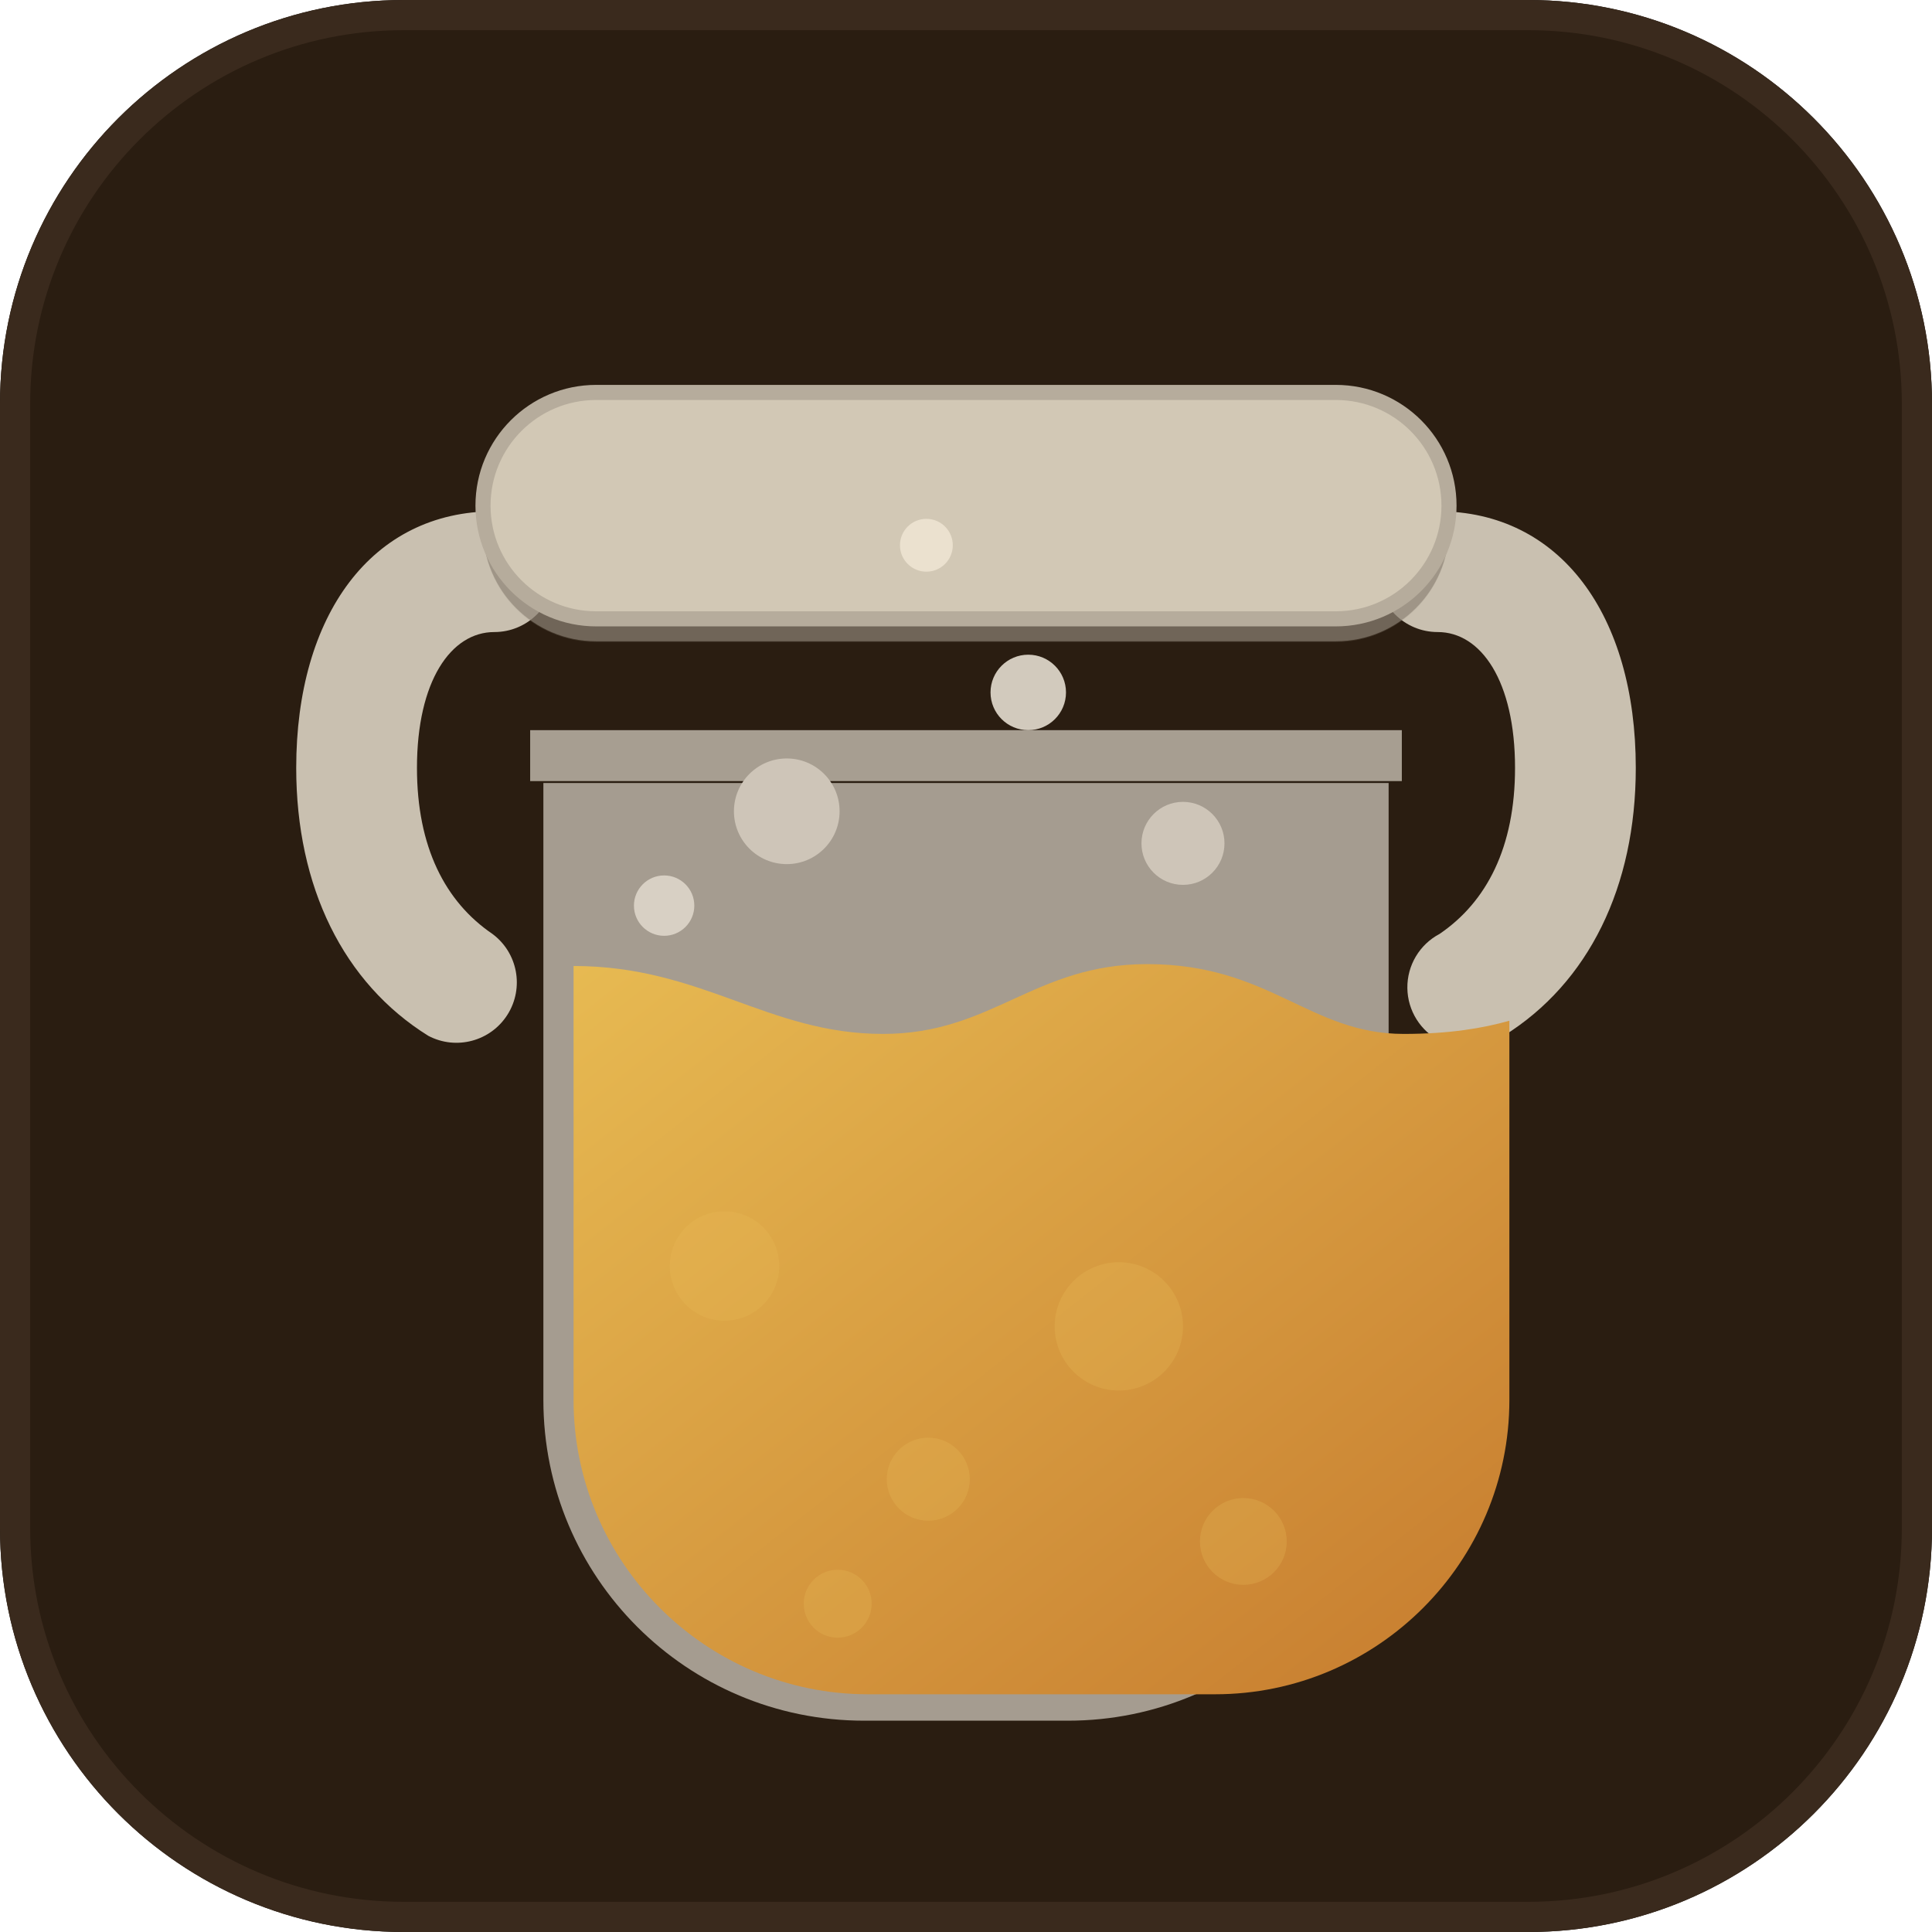
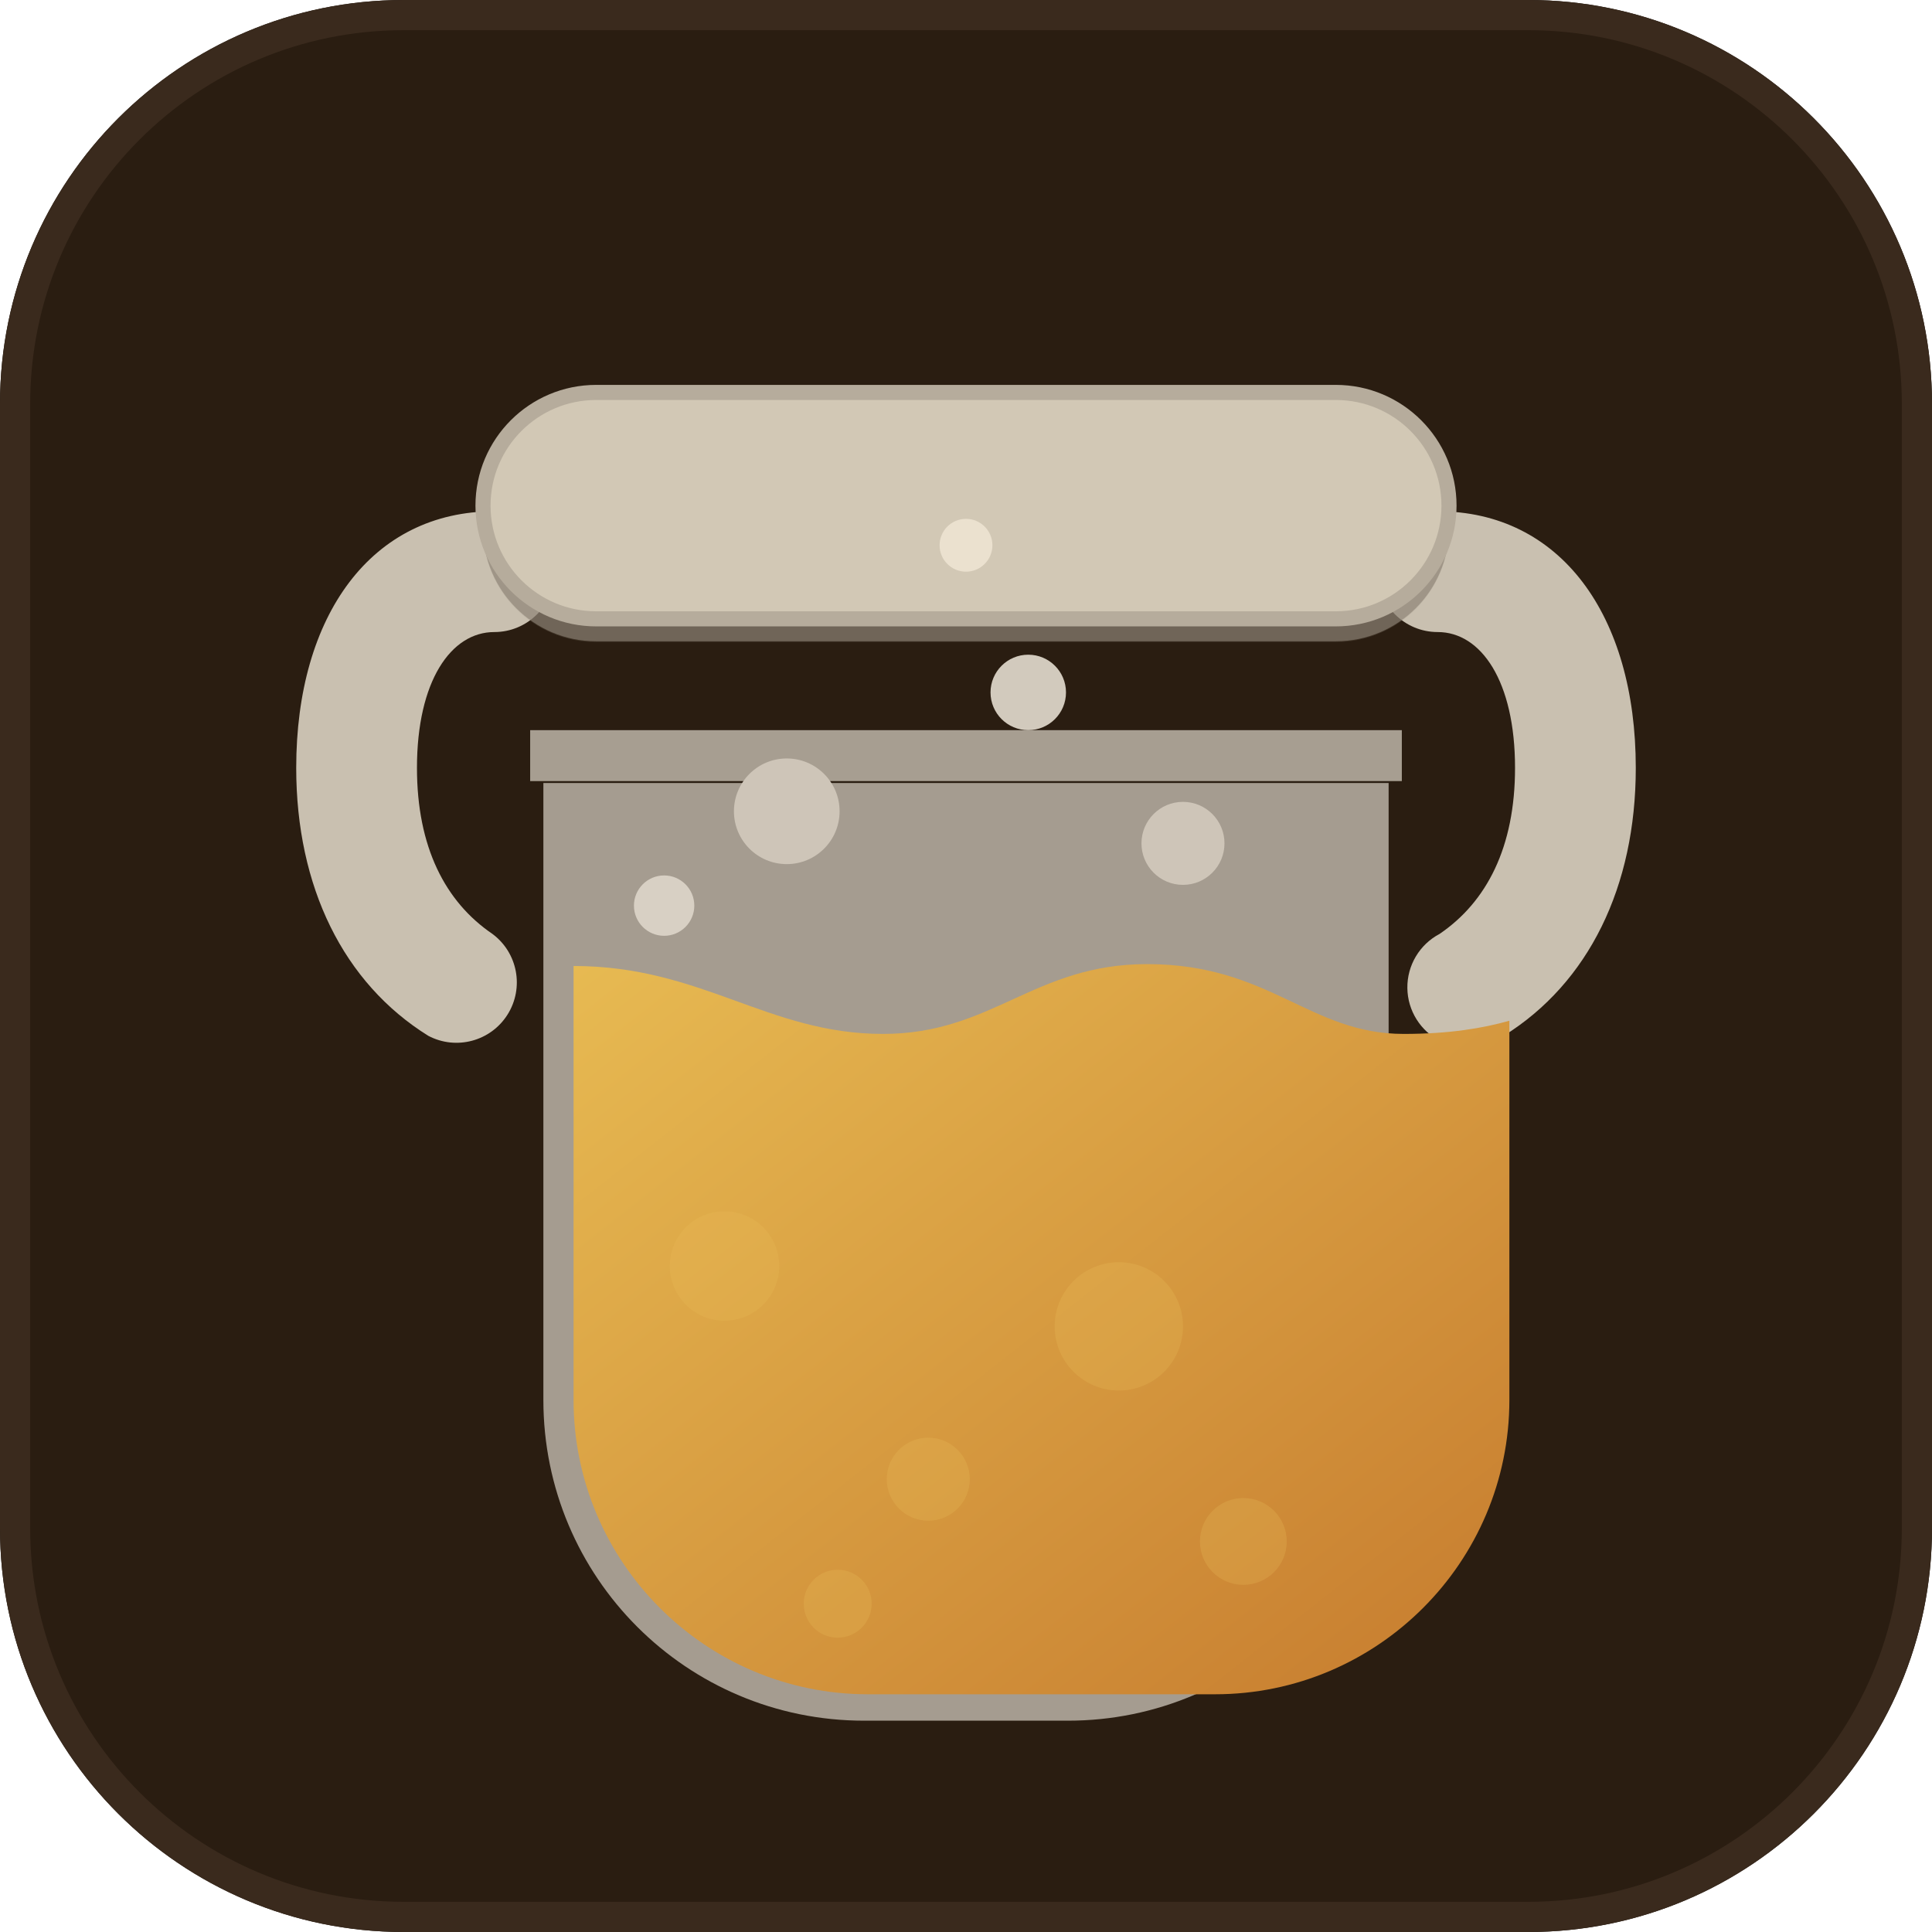
<svg xmlns="http://www.w3.org/2000/svg" viewBox="0 0 1024 1024">
  <defs>
    <linearGradient id="sdFaviconStarterGradient" x1="0" y1="0" x2="1" y2="1">
      <stop offset="0%" stop-color="#e7ba52" />
      <stop offset="100%" stop-color="#c67b2e" />
    </linearGradient>
    <filter id="sdFaviconLidShadow" x="-20%" y="-20%" width="140%" height="140%">
      <feDropShadow dx="0" dy="12" stdDeviation="0" flood-color="#8d8477" flood-opacity="0.7" />
    </filter>
  </defs>
  <rect width="1024" height="1024" rx="214" fill="#17100a" />
  <rect x="8" y="8" width="1008" height="1008" rx="206" fill="#2a1d11" stroke="#3a2a1d" stroke-width="16" />
  <path d="M262 271a32 32 0 0 1 0 64c-23 0-41 26-41 72 0 42 15 71 40 88a32 32 0 0 1-34 54c-45-28-70-79-70-142 0-81 40-136 105-136Z" fill="#c9c0b0" />
  <path d="M762 271c65 0 105 55 105 136 0 63-25 114-70 142a32 32 0 1 1-34-54c25-17 40-46 40-88 0-46-18-72-41-72a32 32 0 1 1 0-64Z" fill="#c9c0b0" />
  <g filter="url(#sdFaviconLidShadow)">
    <rect x="256" y="208" width="512" height="120" rx="60" fill="#d2c8b5" />
  </g>
  <rect x="256" y="208" width="512" height="120" rx="60" fill="none" stroke="#b6ac9c" stroke-width="8" />
-   <circle cx="491" cy="289" r="14" fill="#ebe1cf" />
+   <circle cx="512" cy="289" r="14" fill="#ebe1cf" />
  <rect x="281" y="387" width="462" height="27" fill="#a79e91" />
  <path d="M288 415h448v327c0 94-76 170-170 170H458c-94 0-170-76-170-170Z" fill="#a59c90" />
  <path d="M304 512c68 0 103 36 164 36 58 0 80-37 140-37 65 0 86 37 136 37 24 0 42-3 56-7v201c0 86-70 156-156 156H460c-86 0-156-70-156-156Z" fill="url(#sdFaviconStarterGradient)" />
  <circle cx="545" cy="367" r="20" fill="#d2cabd" />
  <circle cx="417" cy="430" r="28" fill="#cec5b8" />
  <circle cx="627" cy="447" r="22" fill="#cec5b8" />
  <circle cx="352" cy="480" r="16" fill="#d8d0c4" />
  <circle cx="384" cy="671" r="29" fill="#e9bd57" opacity="0.24" />
  <circle cx="593" cy="703" r="34" fill="#ebc25a" opacity="0.24" />
  <circle cx="492" cy="784" r="22" fill="#ebc25a" opacity="0.24" />
  <circle cx="444" cy="850" r="18" fill="#ebc25a" opacity="0.24" />
  <circle cx="659" cy="817" r="23" fill="#ebc25a" opacity="0.24" />
</svg>
